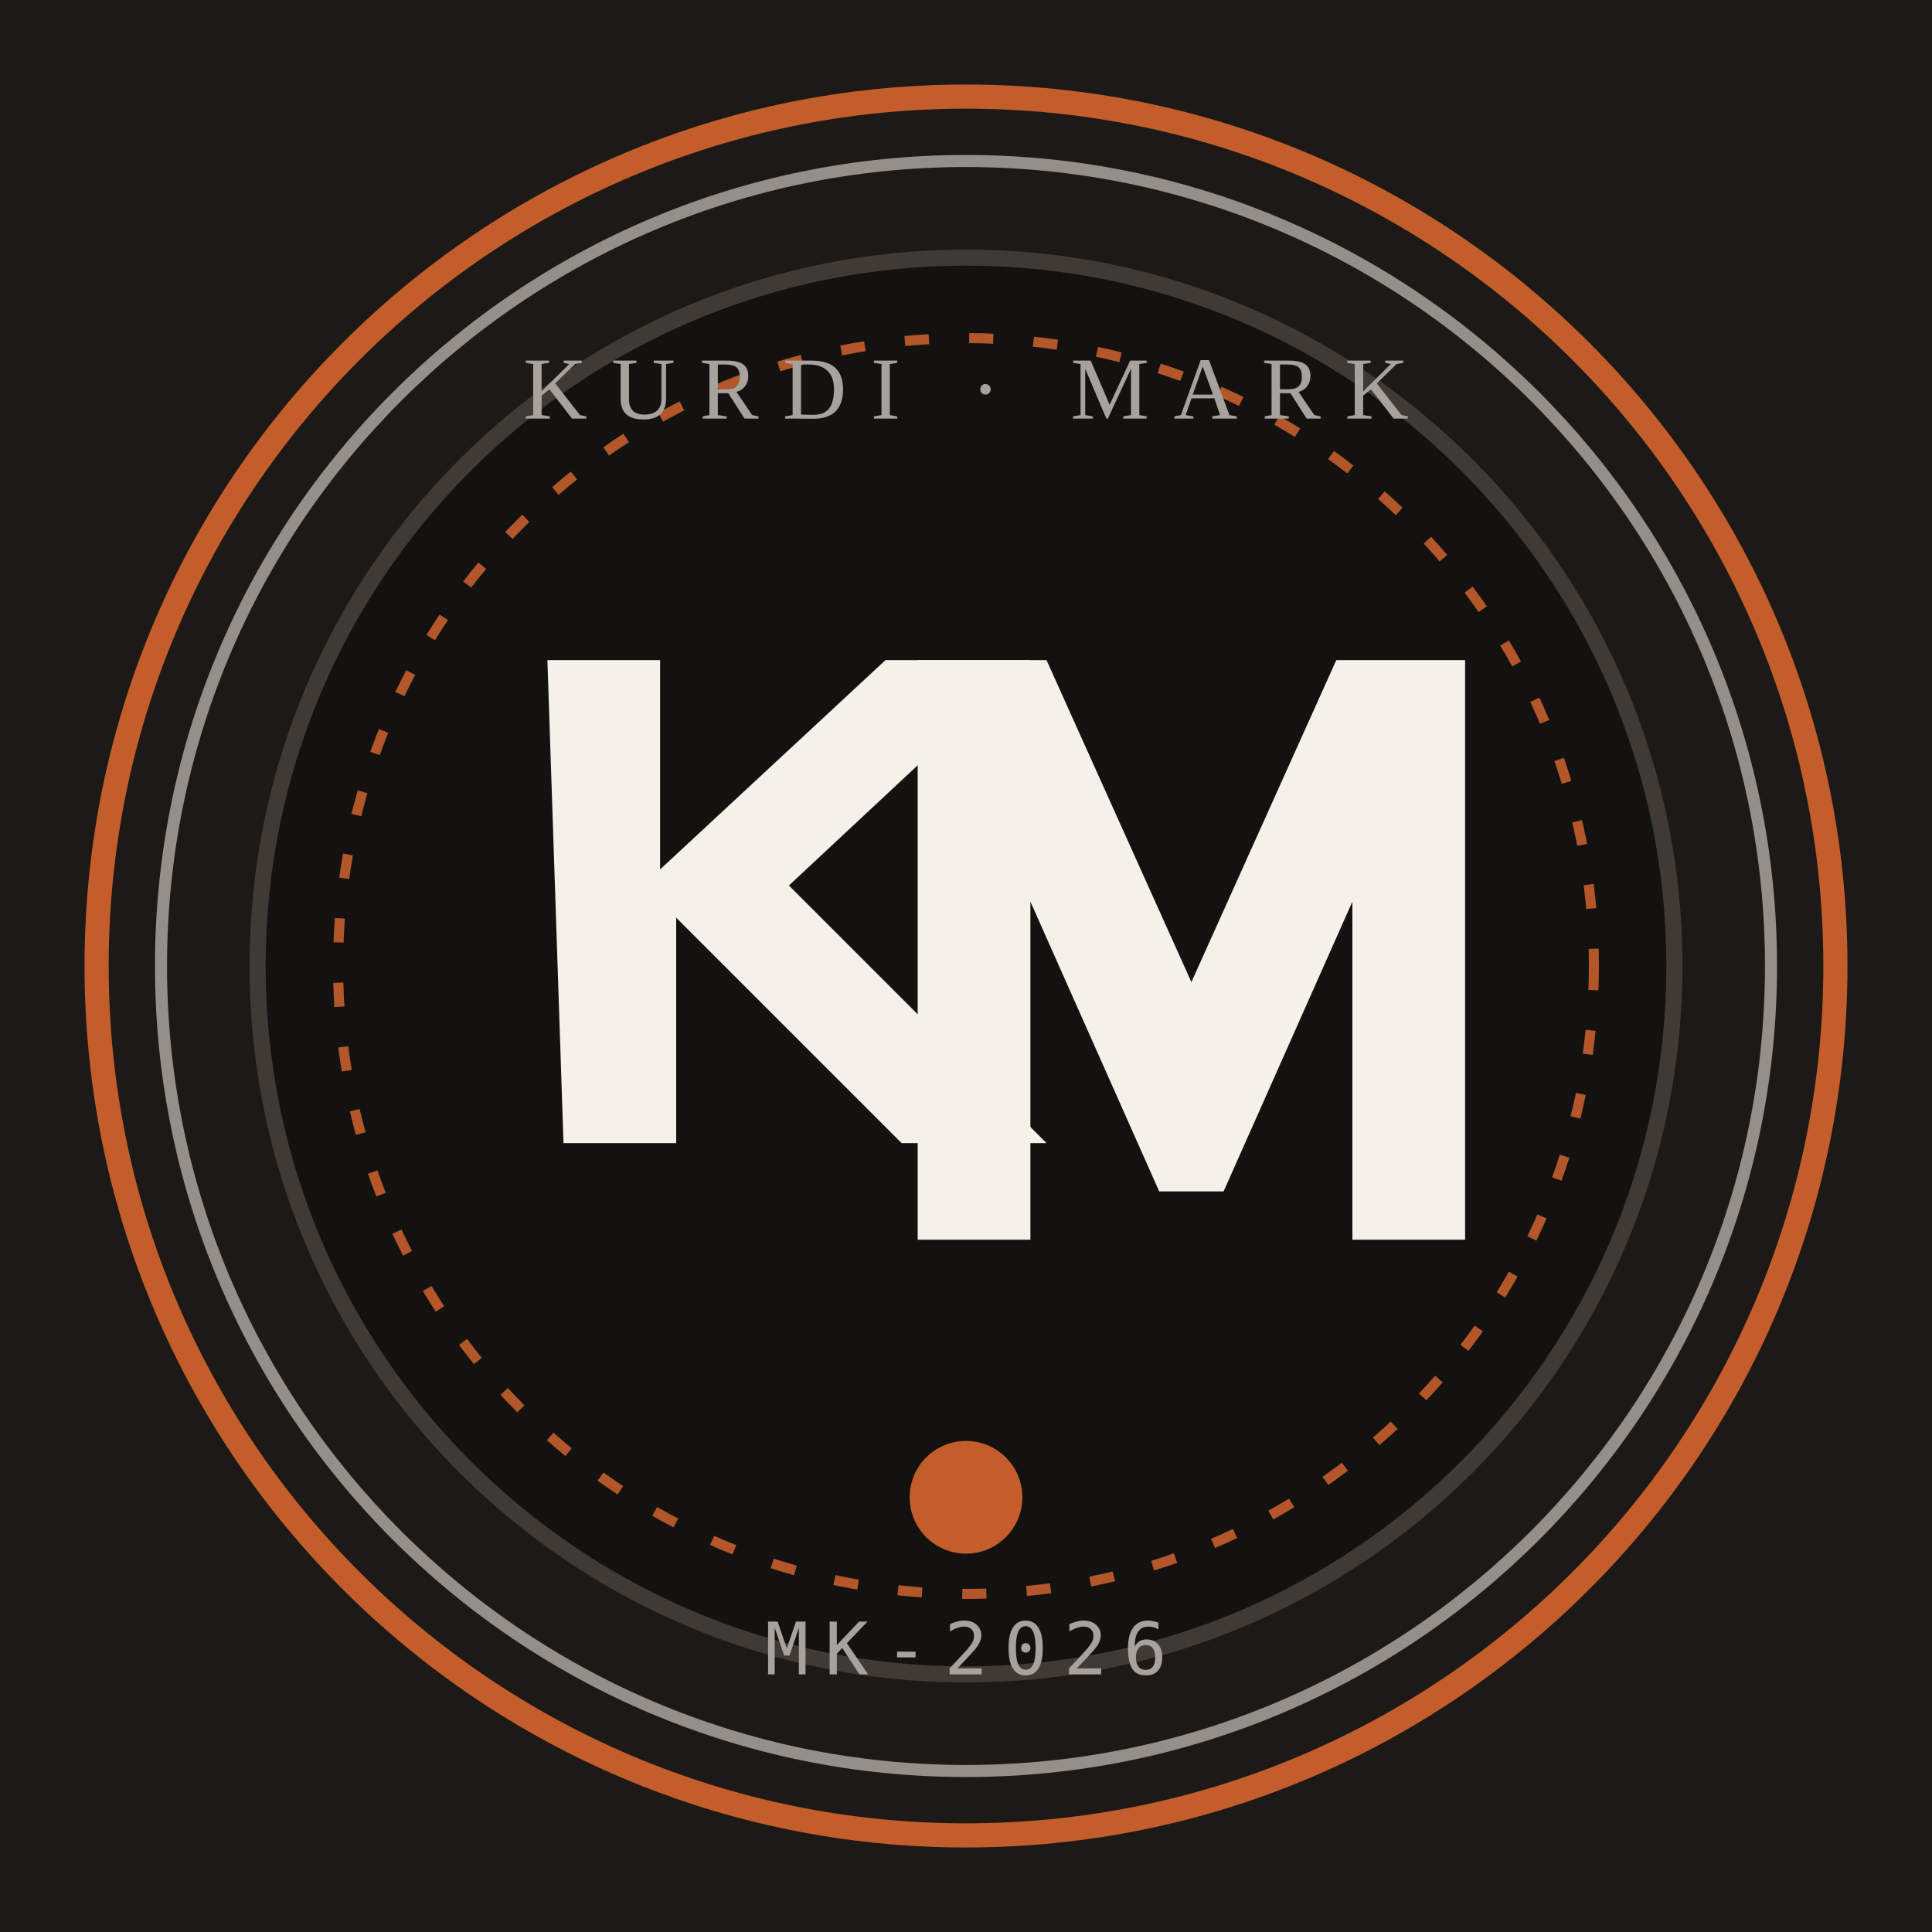
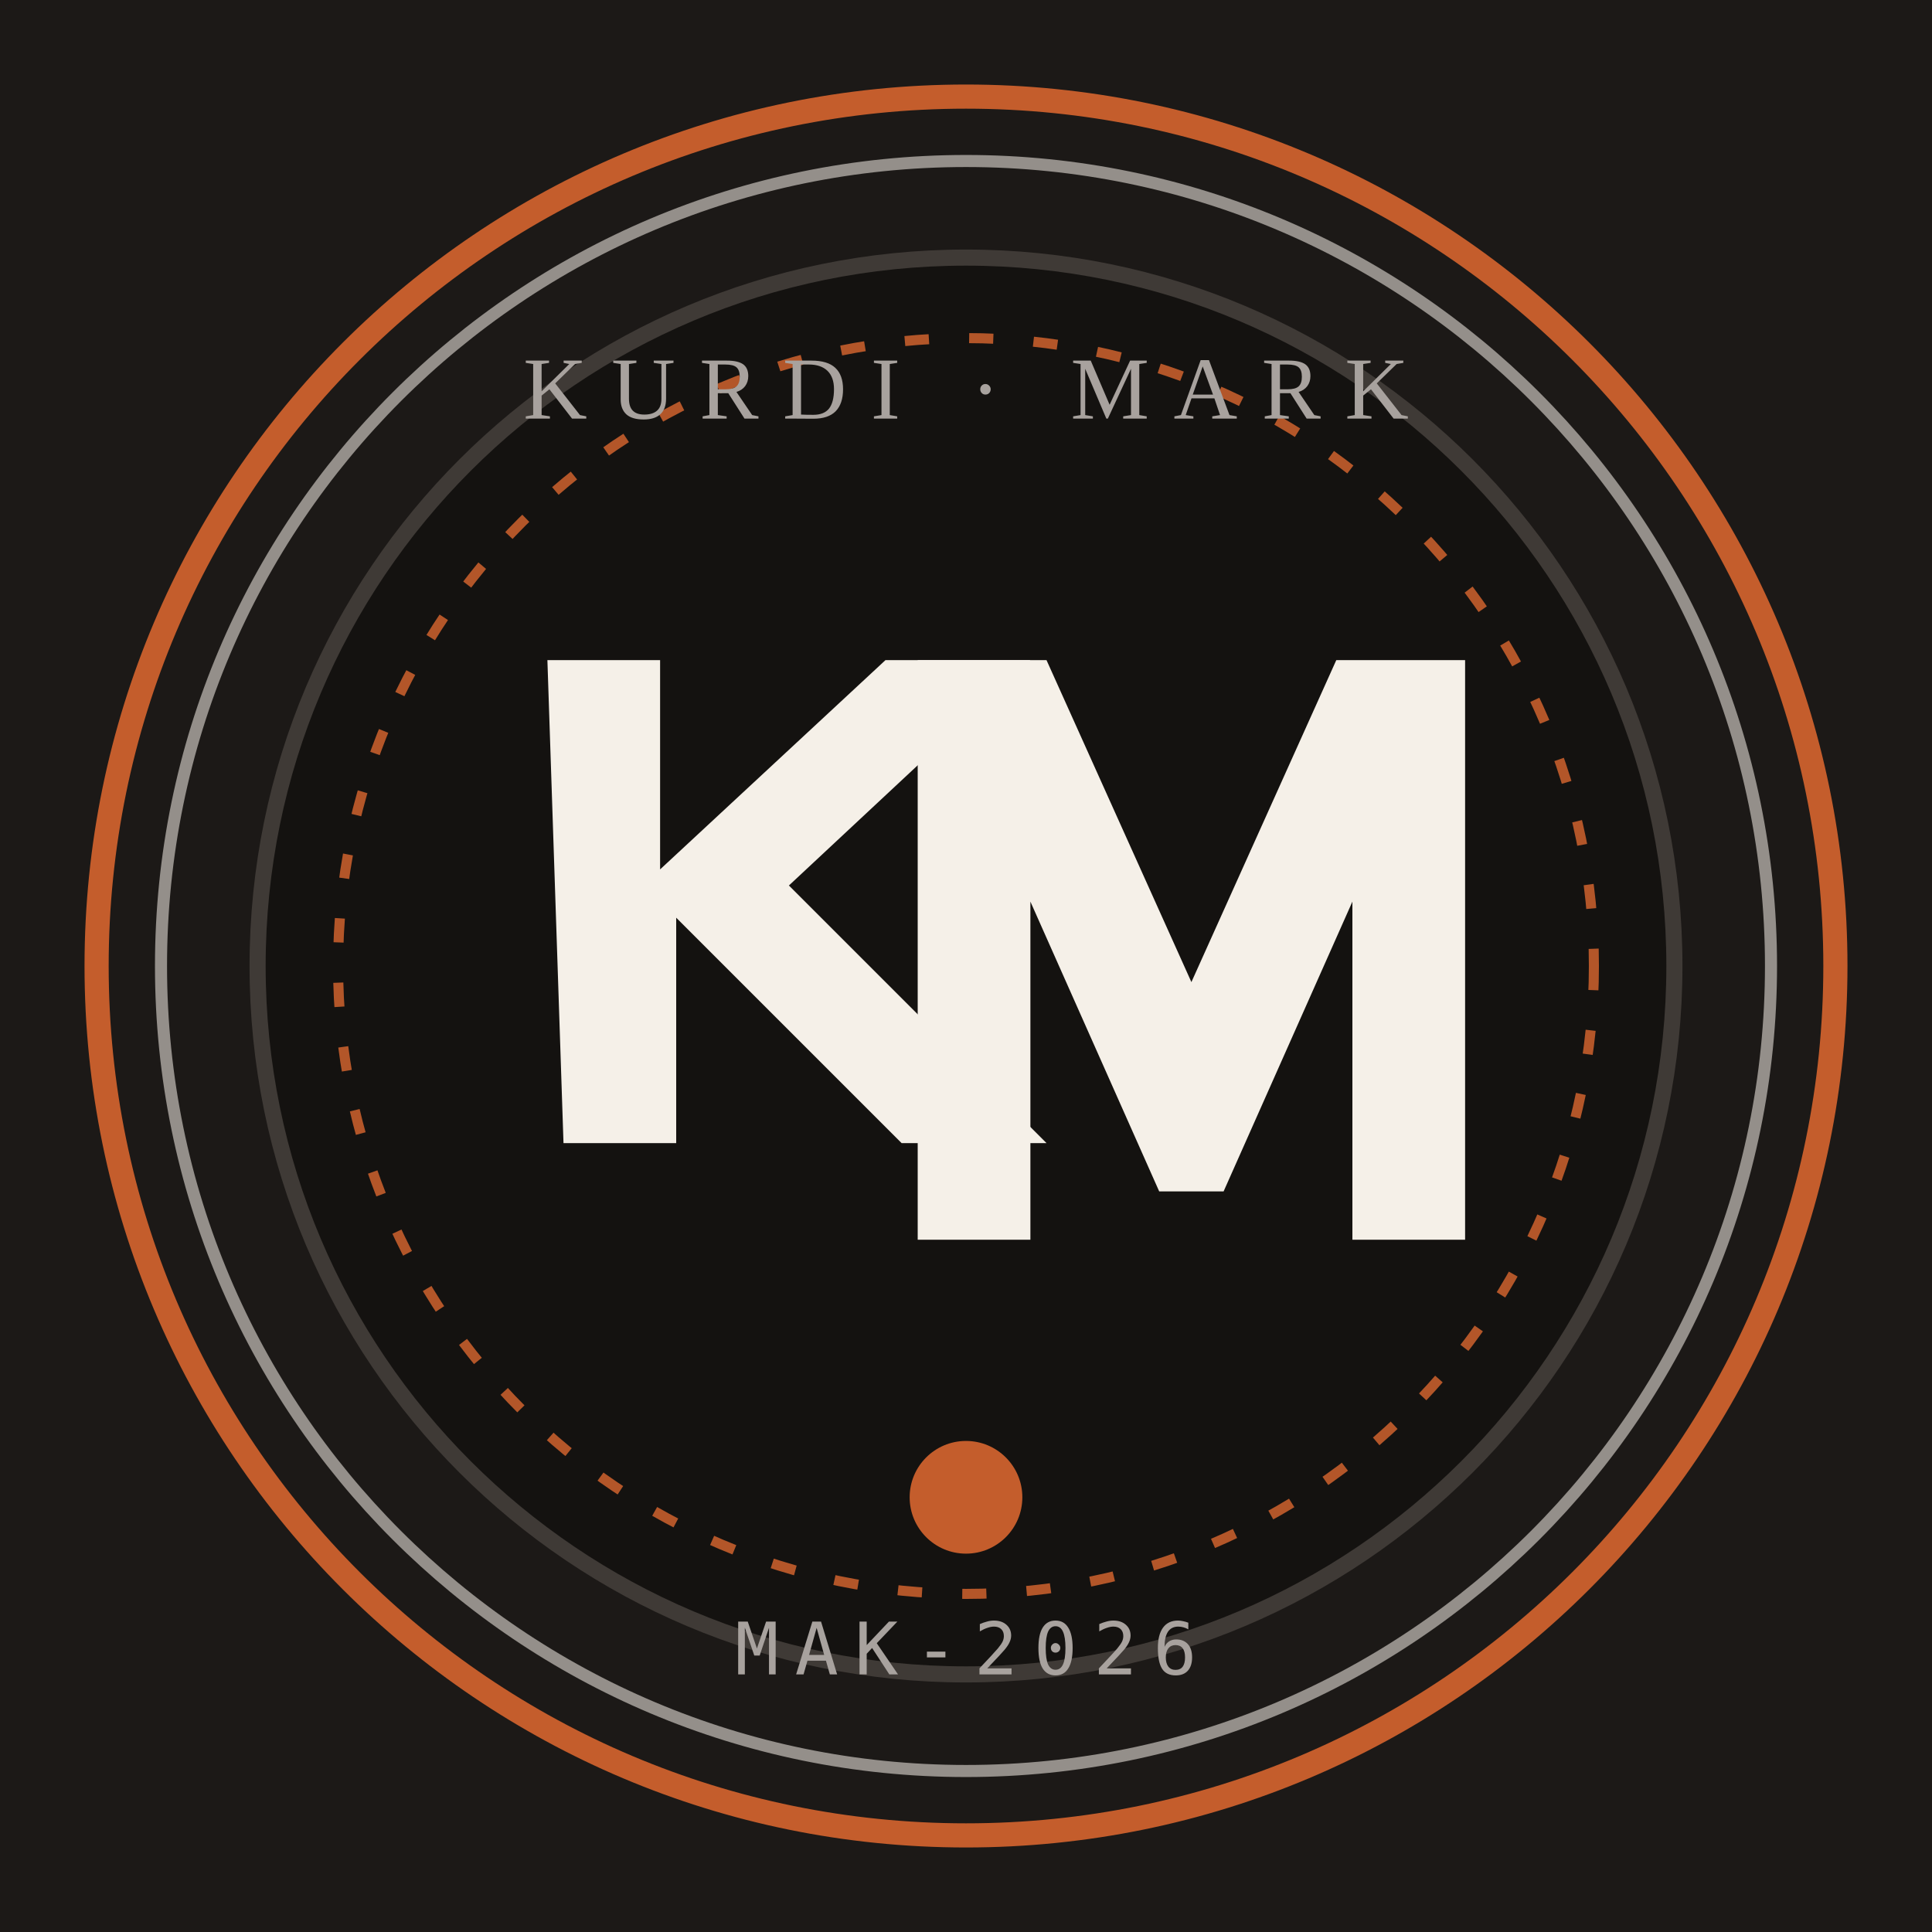
- <svg xmlns="http://www.w3.org/2000/svg" viewBox="0 0 240 240" role="img" aria-label="KM seal insignia">
+ <svg xmlns="http://www.w3.org/2000/svg" viewBox="0 0 240 240" role="img" aria-label="MAK seal insignia">
  <rect width="240" height="240" fill="#1c1917" />
  <circle cx="120" cy="120" r="108" fill="none" stroke="#c45d2c" stroke-width="3" />
  <circle cx="120" cy="120" r="100" fill="none" stroke="#f5f0e8" stroke-width="1.5" stroke-opacity="0.55" />
  <circle cx="120" cy="120" r="88" fill="#141210" stroke="#3f3a36" stroke-width="2" />
  <circle cx="120" cy="120" r="78" fill="none" stroke="#c45d2c" stroke-width="1.25" stroke-dasharray="3 5" stroke-opacity="0.9" />
  <g fill="#f5f0e8" transform="translate(120 118)">
    <path d="M-52 -36 h14 v26 l28 -26 h18 l-30 28 32 32 h-18 l-28 -28 v28 h-14 z" />
    <path d="M-6 -36 h16 l18 40 18 -40 h16 v72 h-14 v-42 l-16 36 h-8 l-16 -36 v42 h-14 z" />
  </g>
  <circle cx="120" cy="186" r="7" fill="#c45d2c" />
  <text x="120" y="52" text-anchor="middle" fill="#a8a29e" font-family="Georgia, 'Times New Roman', serif" font-size="11" letter-spacing="3">KURDI · MARK</text>
-   <text x="120" y="208" text-anchor="middle" fill="#a8a29e" font-family="ui-monospace, monospace" font-size="9" letter-spacing="2">MK-2026</text>
+   <text x="120" y="208" text-anchor="middle" fill="#a8a29e" font-family="ui-monospace, monospace" font-size="9" letter-spacing="2">MAK-2026</text>
</svg>
